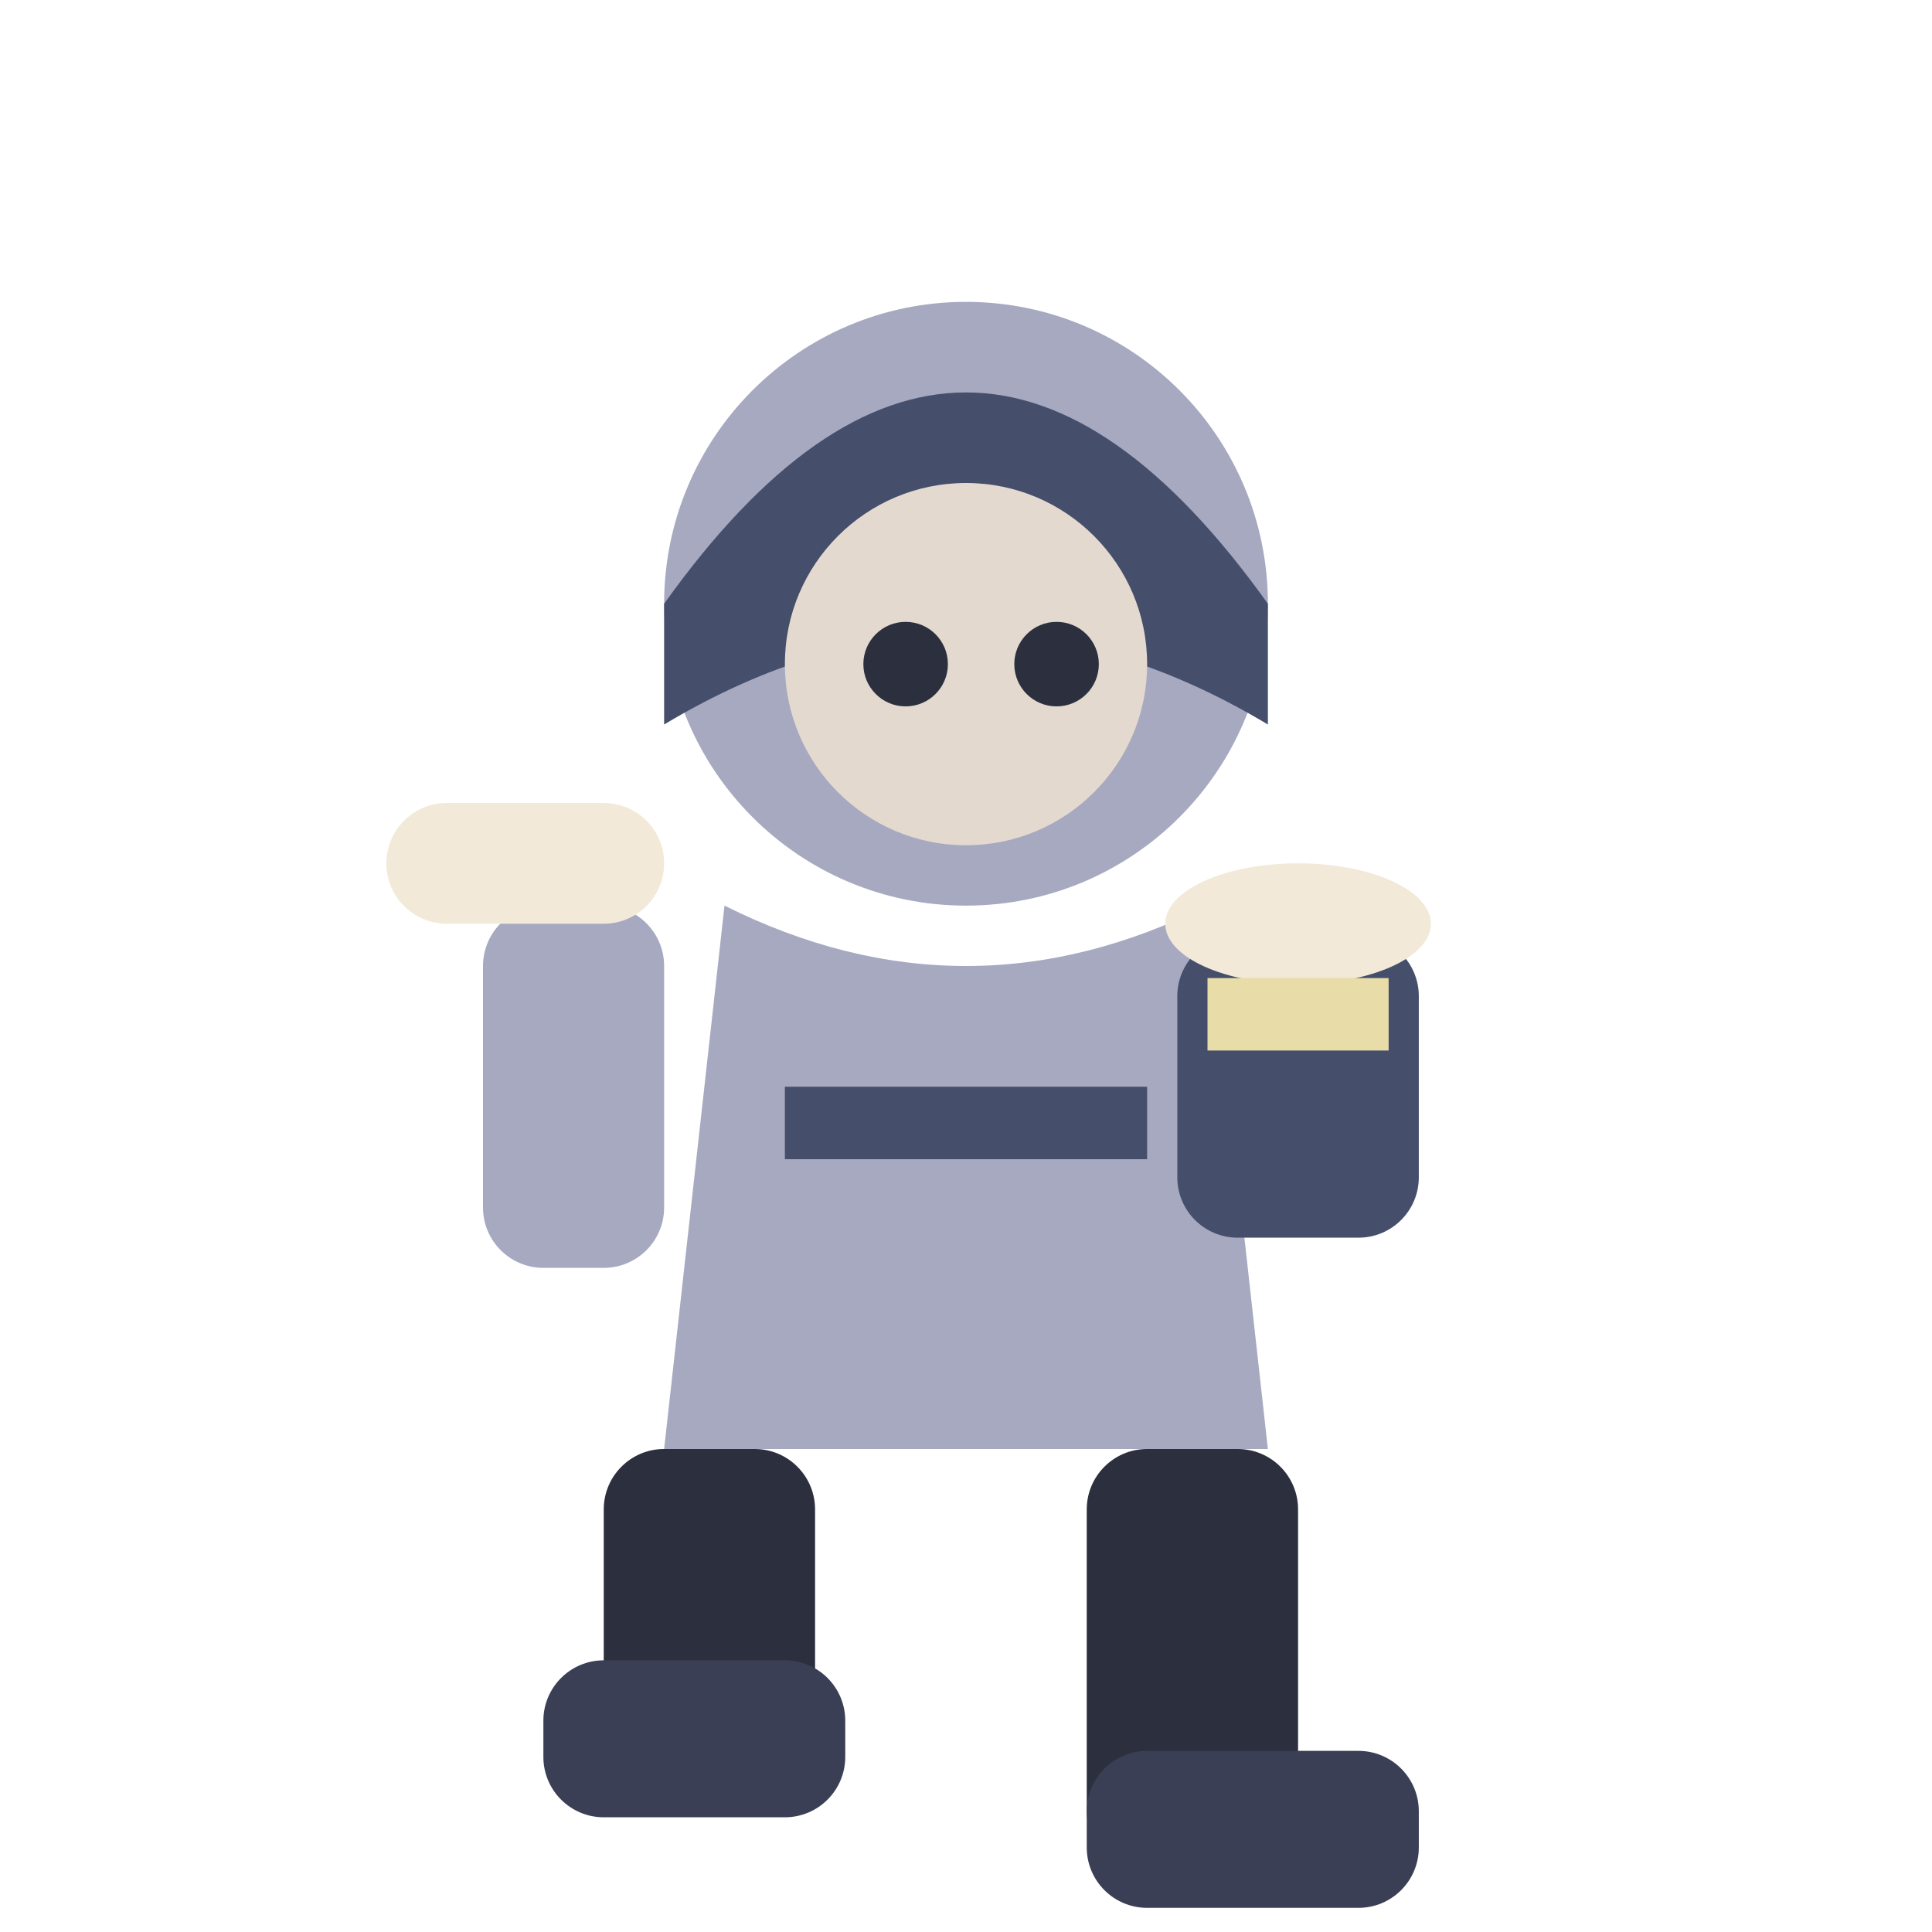
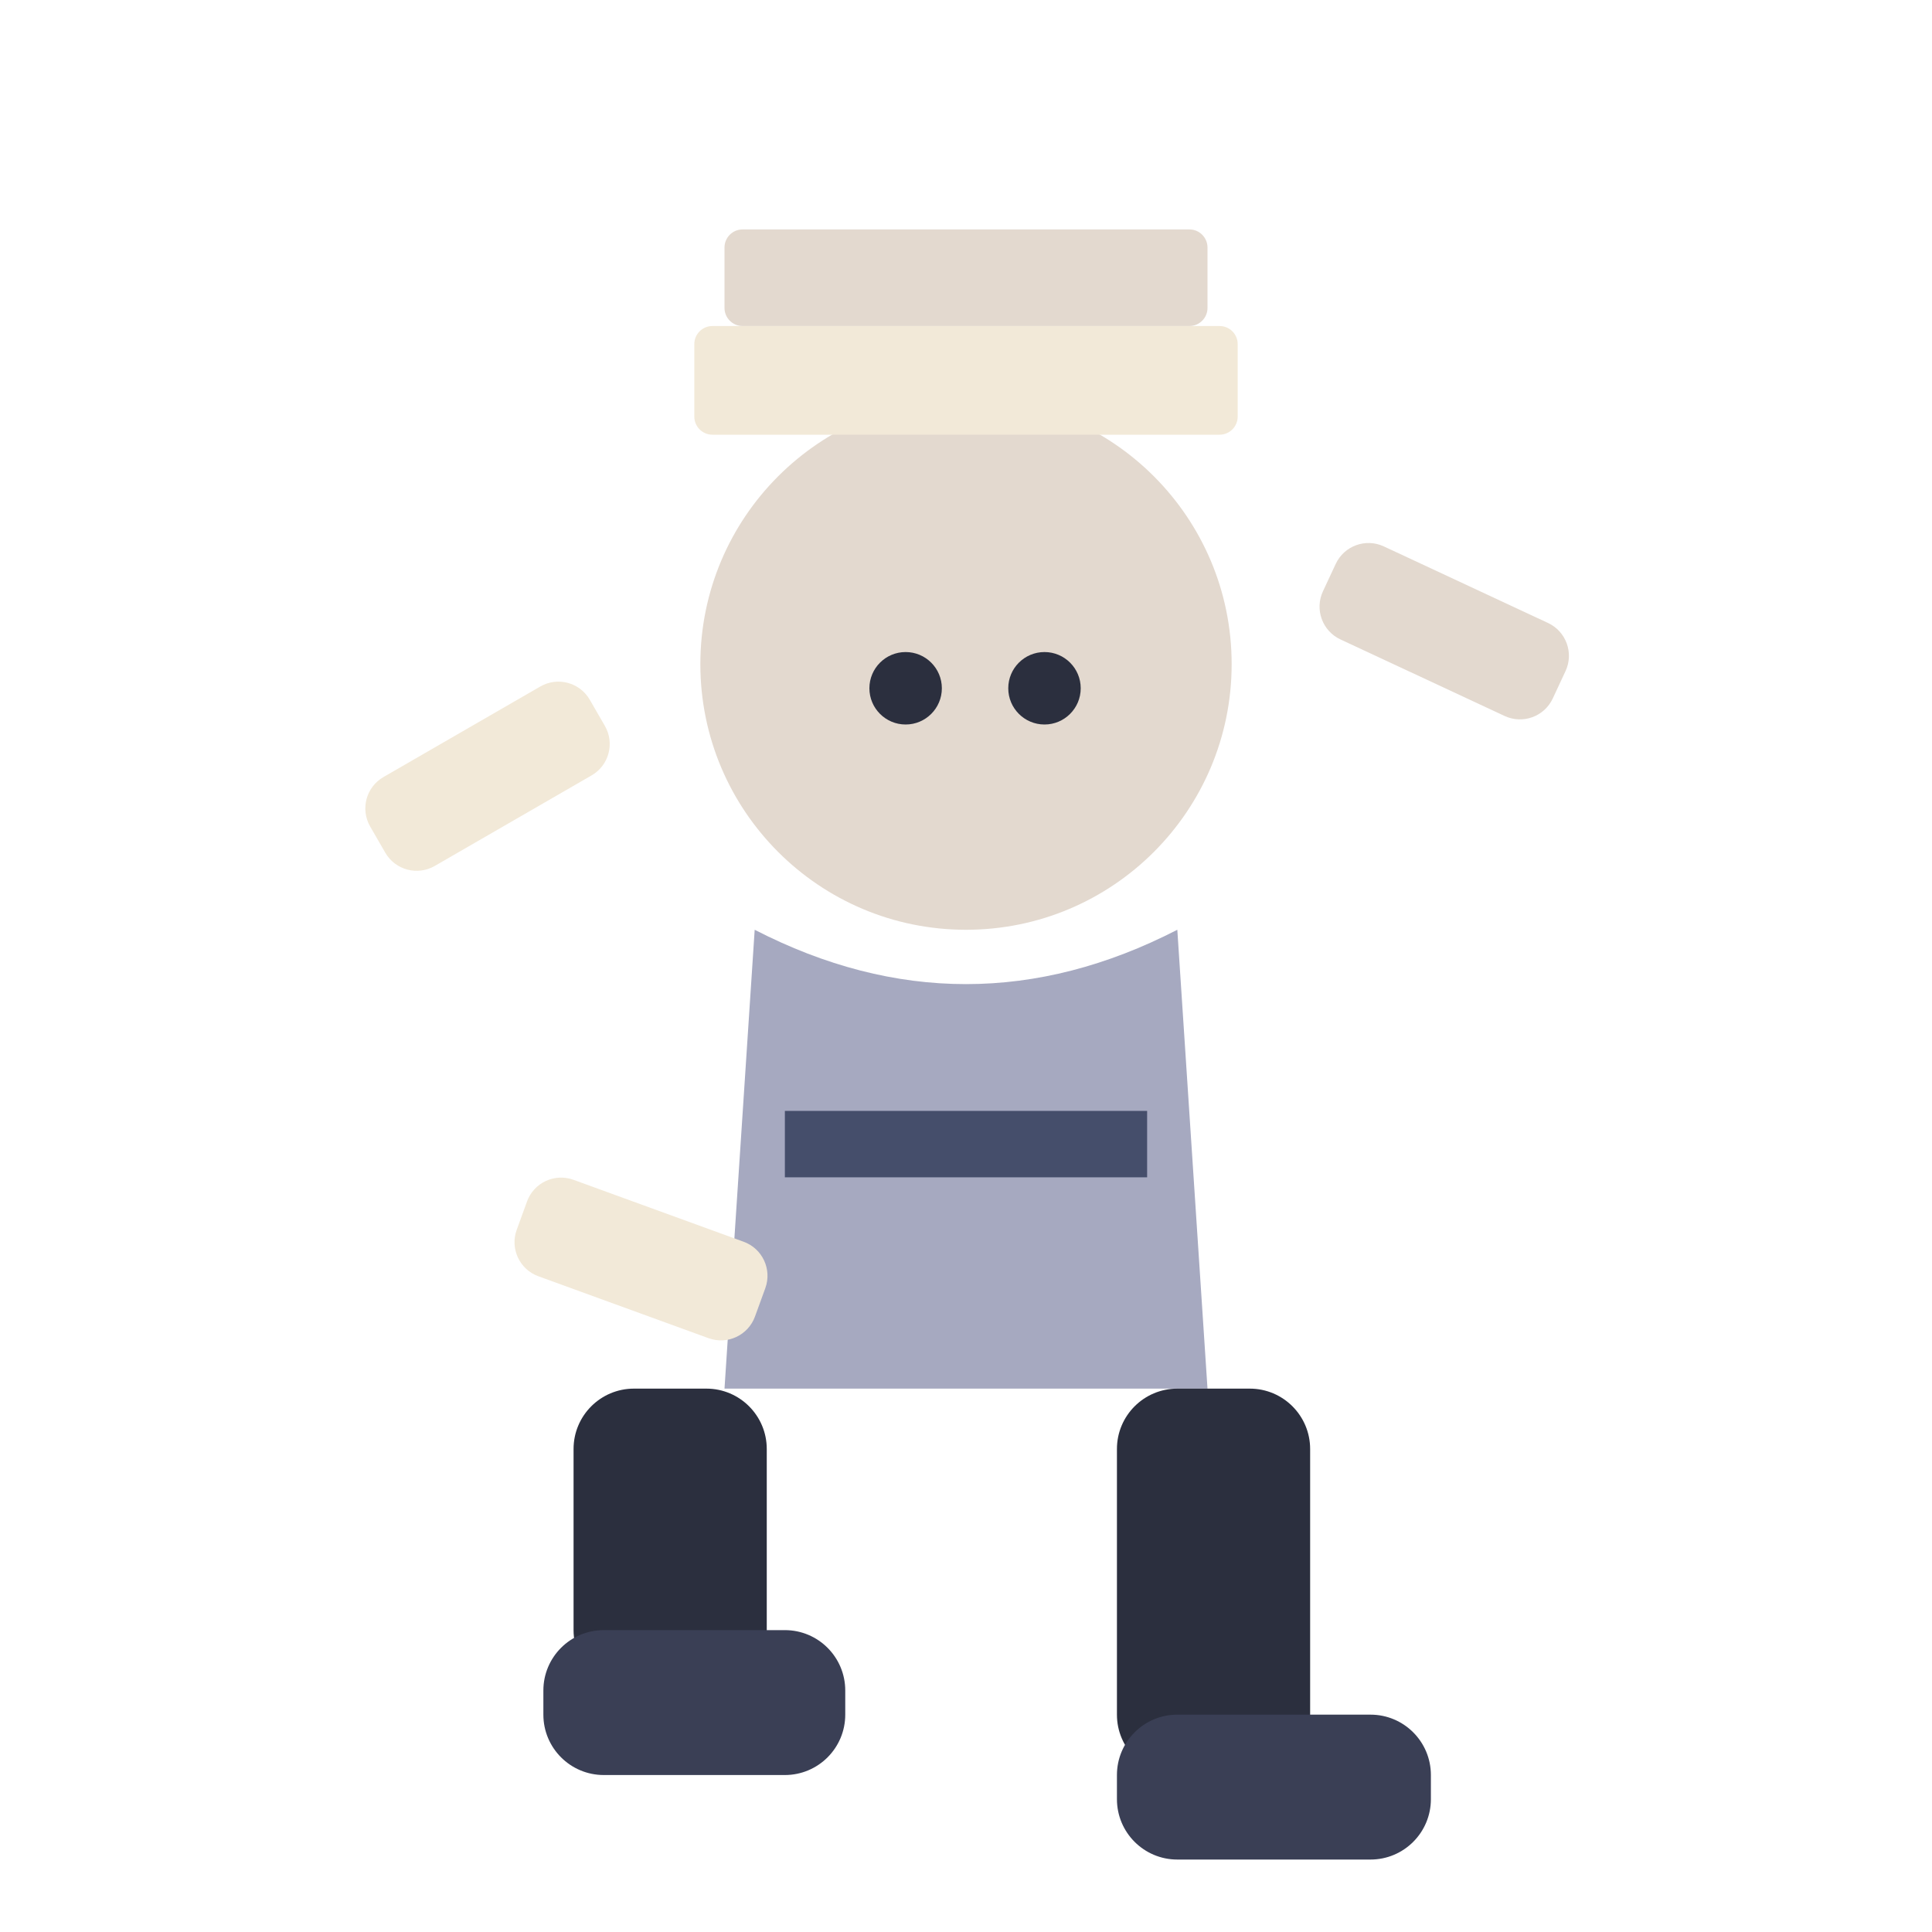
<svg xmlns="http://www.w3.org/2000/svg" viewBox="0 0 32 32">
-   <circle cx="16" cy="10" r="5" fill="#A6A9C0" />
-   <path d="M11,10 Q16,3 21,10 L21,12 Q16,9 11,12 Z" fill="#454E6B" />
-   <circle cx="16" cy="11" r="3" fill="#E3D9CF" />
-   <circle cx="15" cy="11" r="0.7" fill="#2B2F3E" />
-   <circle cx="17.5" cy="11" r="0.7" fill="#2B2F3E" />
-   <path d="M12,15 L11,24 L21,24 L20,15 Q16,17 12,15 Z" fill="#A6A9C0" />
-   <rect x="13" y="18" width="6" height="1.2" fill="#454E6B" />
-   <rect x="19.5" y="15.5" width="4" height="5" rx="1" fill="#454E6B" />
-   <ellipse cx="21.5" cy="15.3" rx="2.2" ry="1" fill="#F2E9D8" />
-   <rect x="20" y="16.2" width="3" height="1.2" fill="#E8DCA8" />
-   <rect x="8" y="15" width="3" height="6" rx="1" fill="#A6A9C0" />
-   <rect x="6.4" y="13.3" width="4.6" height="2" rx="1" fill="#F2E9D8" />
-   <rect x="18" y="24" width="3.5" height="7" rx="1" fill="#2B2F3E" />
-   <rect x="10" y="24" width="3.5" height="5.5" rx="1" fill="#2B2F3E" />
-   <rect x="18" y="29" width="5.5" height="2.6" rx="1" fill="#3A3F55" />
-   <rect x="9" y="27.5" width="5" height="2.6" rx="1" fill="#3A3F55" />
+   <circle cx="16" cy="11" r="4.4" fill="#E3D9CF" />
+   <circle cx="15" cy="11.4" r="0.6" fill="#2B2F3E" />
+   <circle cx="17.3" cy="11.4" r="0.6" fill="#2B2F3E" />
+   <rect x="11.5" y="5.4" width="9" height="1.8" rx="0.3" fill="#F2E9D8" />
+   <rect x="12" y="3.8" width="8" height="1.6" rx="0.3" fill="#E3D9CF" />
+   <path d="M12.5,15.4 L12,23 L20,23 L19.5,15.4 Q16,17.2 12.5,15.4 Z" fill="#A6A9C0" />
+   <rect x="13" y="18.4" width="6" height="1.1" fill="#454E6B" />
+   <rect x="6" y="12" width="4.2" height="1.7" rx="0.6" fill="#F2E9D8" transform="rotate(-30 8.1 12.9)" />
+   <rect x="21.8" y="9.6" width="4.2" height="1.7" rx="0.6" fill="#E3D9CF" transform="rotate(25 23.9 10.5)" />
+   <rect x="8.5" y="20" width="4.2" height="1.7" rx="0.6" fill="#F2E9D8" transform="rotate(20 10.6 20.9)" />
+   <rect x="18.5" y="23" width="3.2" height="6.4" rx="1" fill="#2B2F3E" />
+   <rect x="9.5" y="23" width="3.2" height="5" rx="1" fill="#2B2F3E" />
+   <rect x="18.5" y="28.4" width="5.2" height="2.4" rx="1" fill="#3A3F55" />
+   <rect x="9" y="27" width="5" height="2.4" rx="1" fill="#3A3F55" />
</svg>
